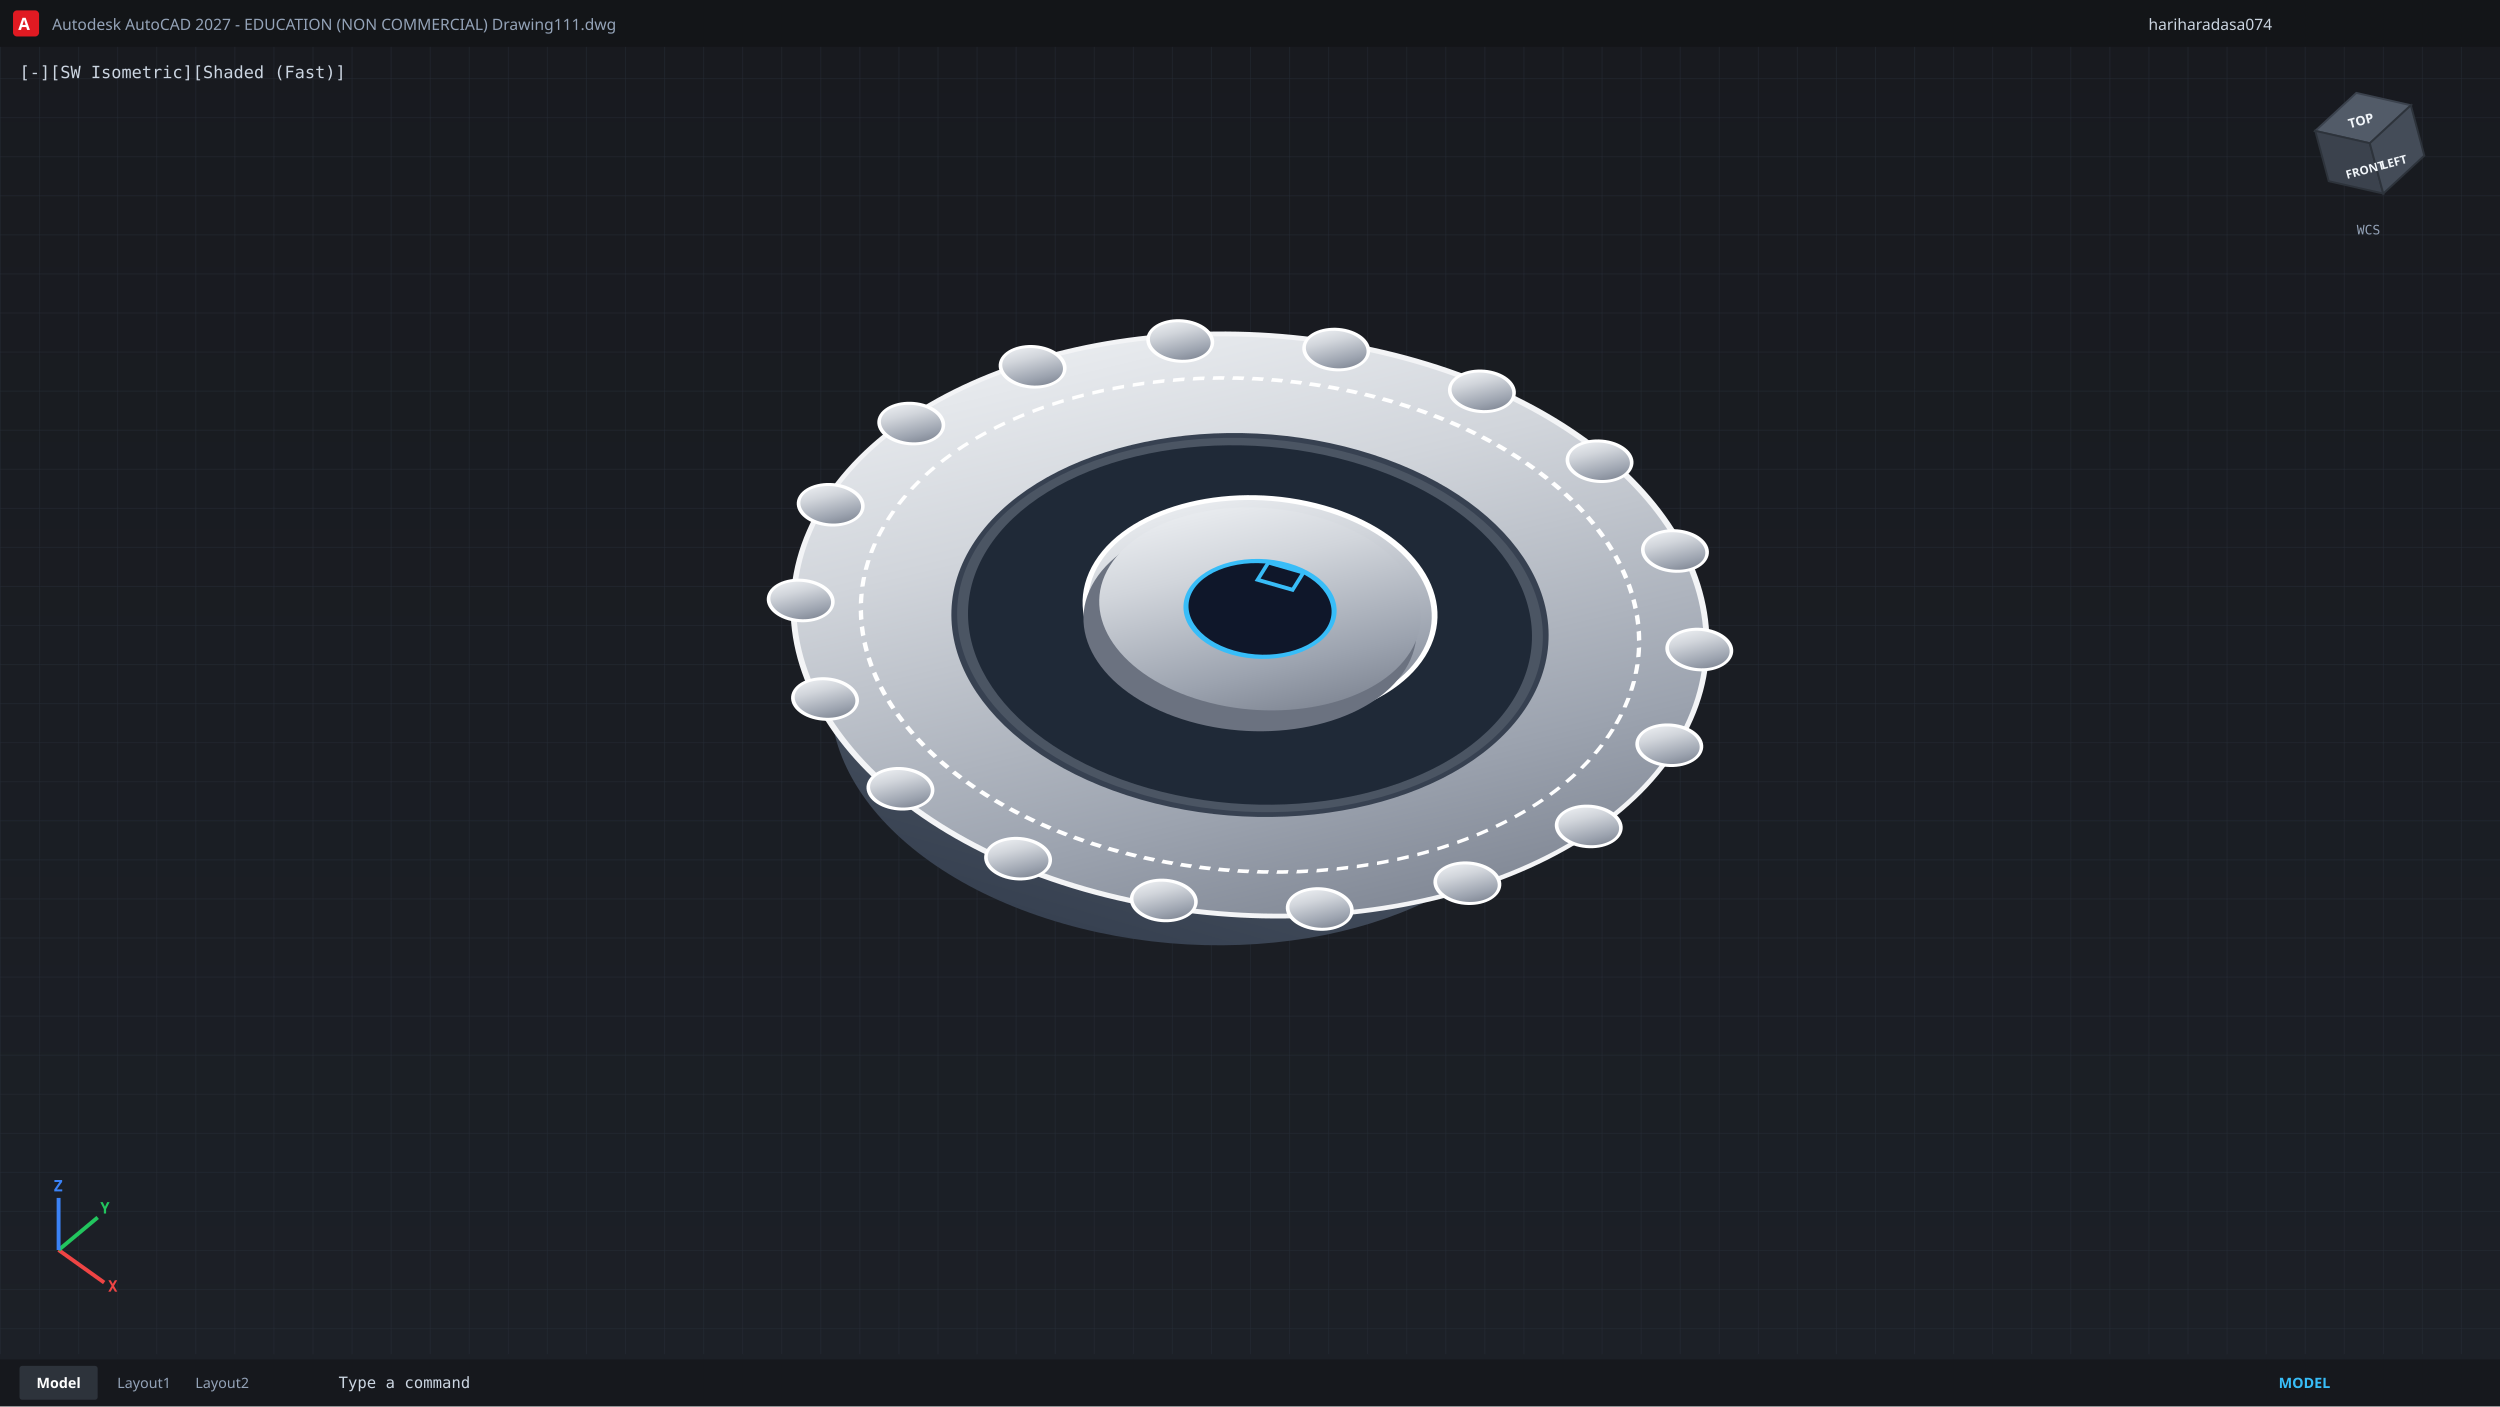
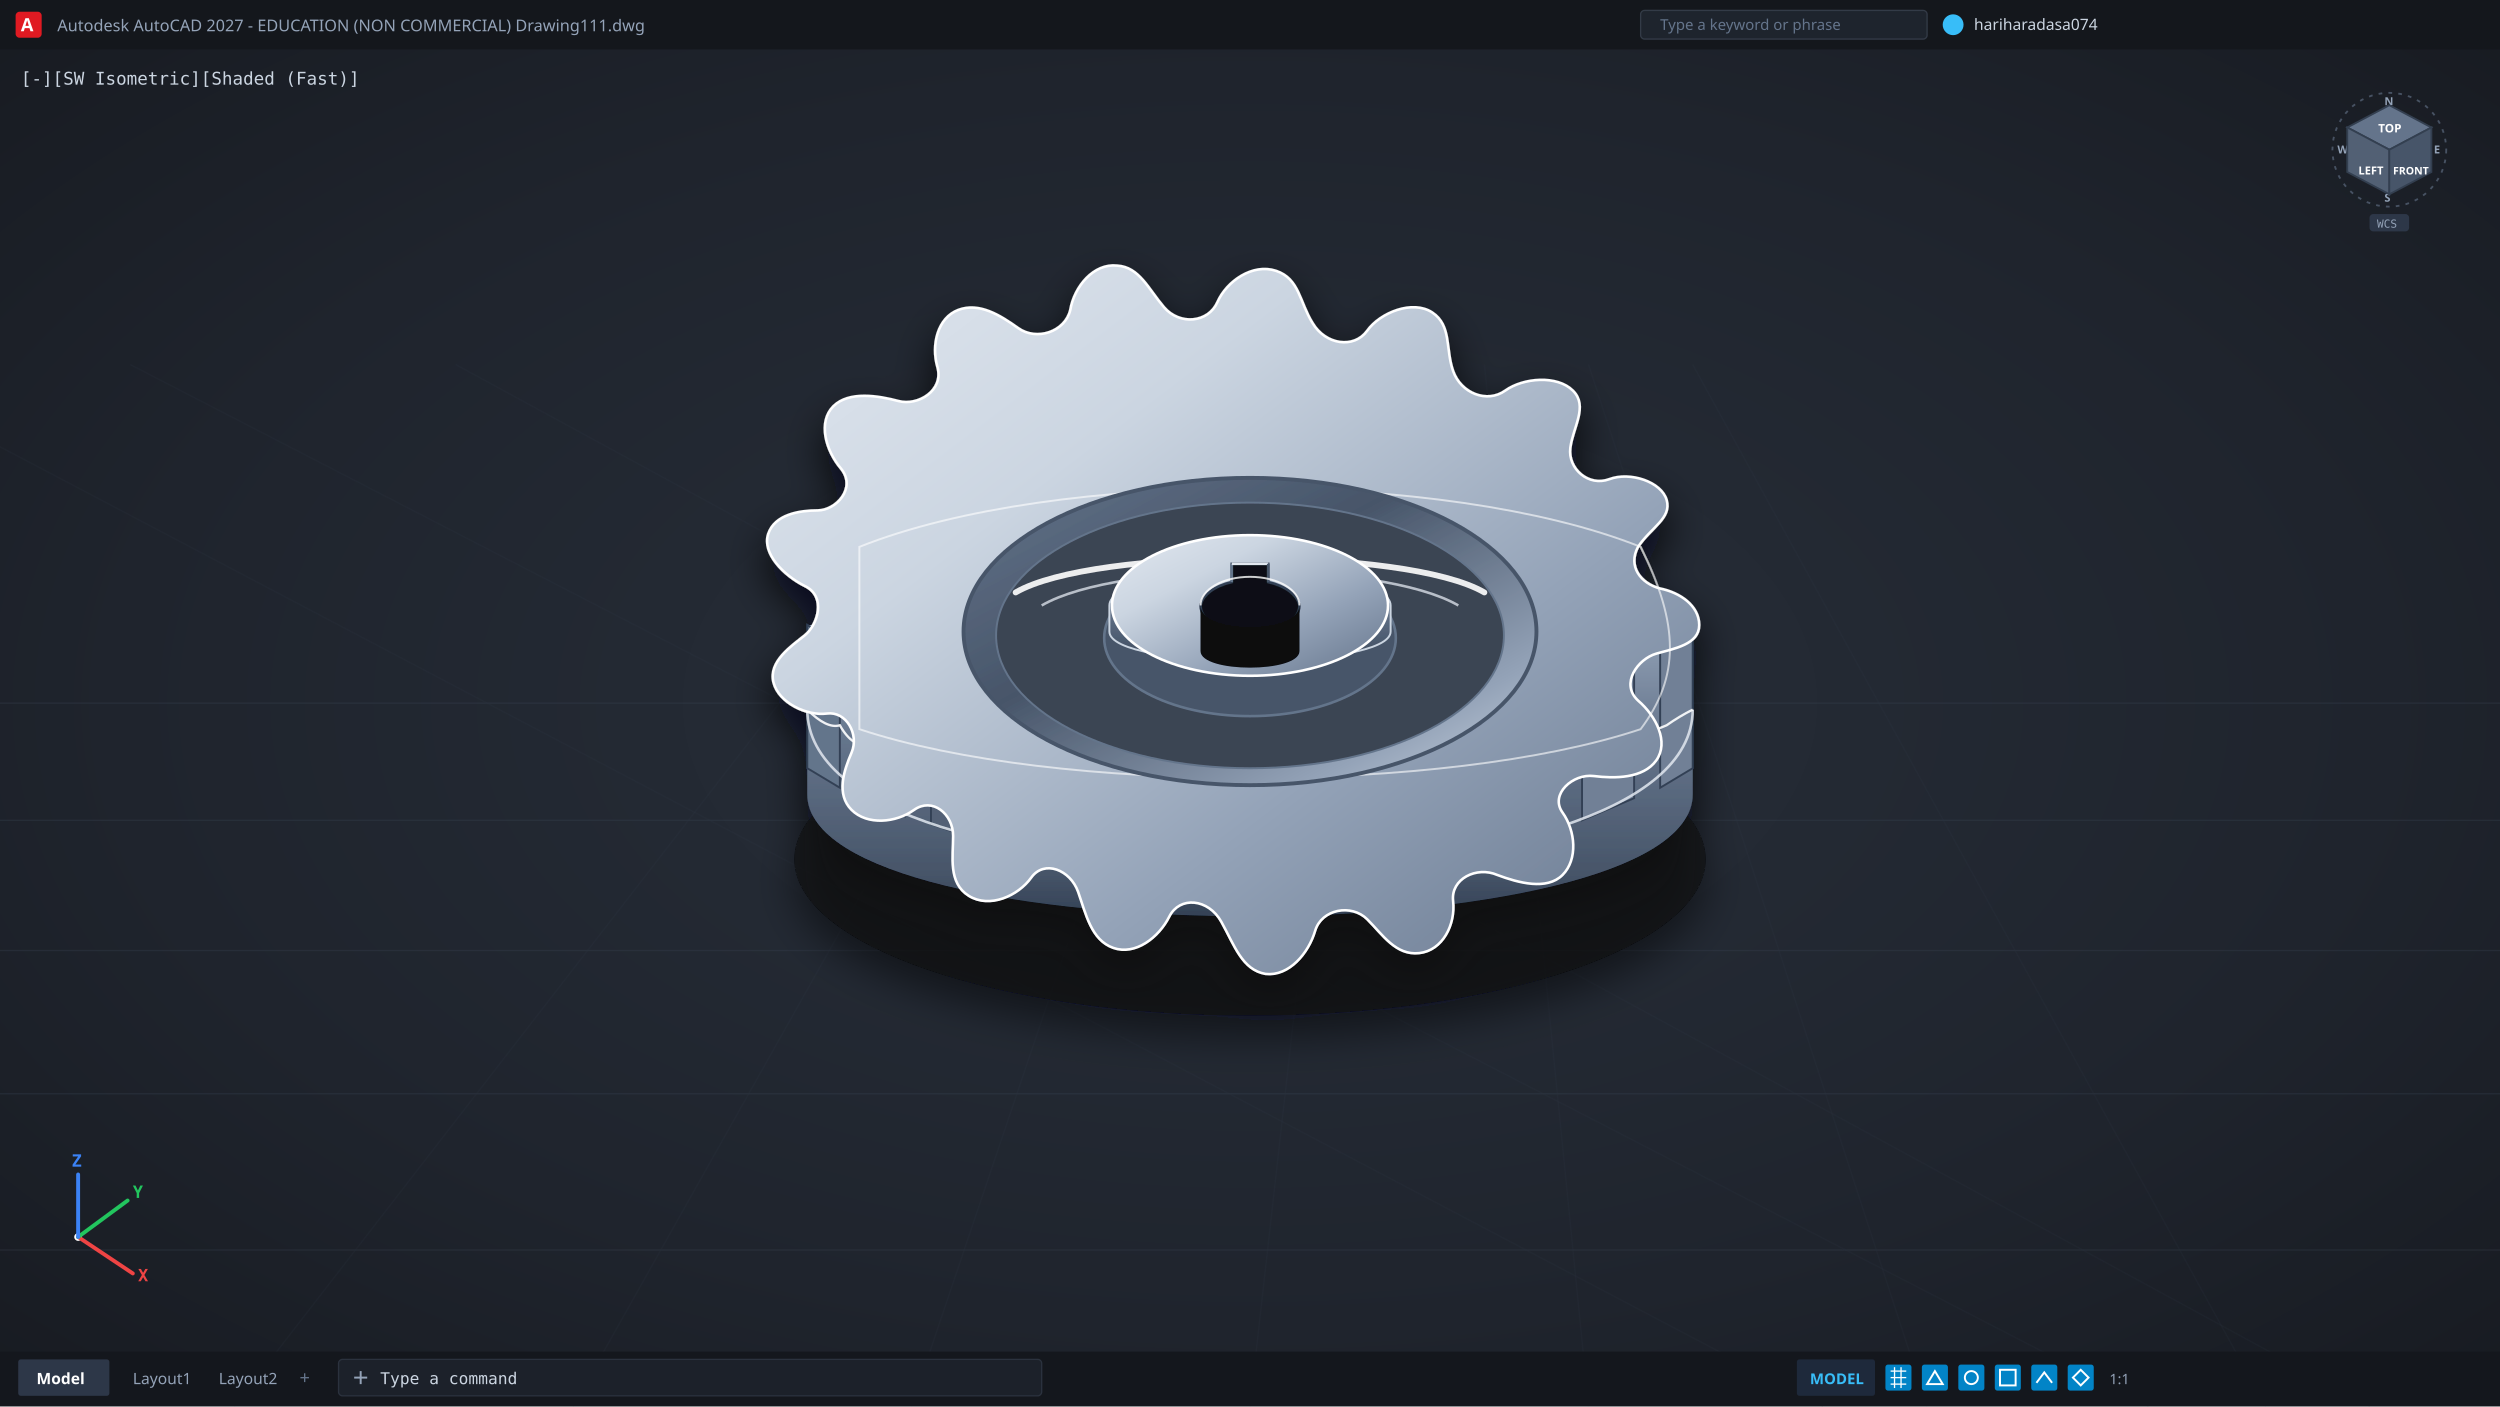
<svg xmlns="http://www.w3.org/2000/svg" width="1920" height="1080" viewBox="0 0 1920 1080">
  <defs>
-     <linearGradient id="bg" x1="0" y1="0" x2="0" y2="1">
-       <stop offset="0%" stop-color="#181a1f" />
-       <stop offset="100%" stop-color="#1c2027" />
+     <radialGradient id="acadBg451" cx="50%" cy="50%" r="75%">
+       <stop offset="0%" stop-color="#282f3a" />
+       <stop offset="60%" stop-color="#1f242d" />
+       <stop offset="100%" stop-color="#16191f" />
+     </radialGradient>
+     <linearGradient id="gearShadedTop" x1="0%" y1="0%" x2="100%" y2="100%">
+       <stop offset="0%" stop-color="#e2e8f0" />
+       <stop offset="30%" stop-color="#cbd5e1" />
+       <stop offset="65%" stop-color="#94a3b8" />
+       <stop offset="100%" stop-color="#64748b" />
    </linearGradient>
-     <linearGradient id="gearTop" x1="0" y1="0" x2="1" y2="1">
-       <stop offset="0%" stop-color="#f8fafc" />
-       <stop offset="35%" stop-color="#d1d5db" />
-       <stop offset="70%" stop-color="#9ca3af" />
-       <stop offset="100%" stop-color="#6b7280" />
+     <linearGradient id="gearFlankShade" x1="0%" y1="0%" x2="0%" y2="100%">
+       <stop offset="0%" stop-color="#94a3b8" />
+       <stop offset="40%" stop-color="#64748b" />
+       <stop offset="85%" stop-color="#475569" />
+       <stop offset="100%" stop-color="#334155" />
    </linearGradient>
-     <linearGradient id="gearFlank" x1="0" y1="0" x2="0" y2="1">
-       <stop offset="0%" stop-color="#6b7280" />
-       <stop offset="50%" stop-color="#4b5563" />
-       <stop offset="100%" stop-color="#374151" />
+     <linearGradient id="webTrough" x1="0%" y1="0%" x2="100%" y2="100%">
+       <stop offset="0%" stop-color="#64748b" />
+       <stop offset="40%" stop-color="#475569" />
+       <stop offset="80%" stop-color="#94a3b8" />
+       <stop offset="100%" stop-color="#cbd5e1" />
    </linearGradient>
-     <pattern id="grid" width="30" height="30" patternUnits="userSpaceOnUse">
-       <path d="M 30 0 L 0 0 0 30" fill="none" stroke="#2a303c" stroke-width="0.7" />
-     </pattern>
+     <filter id="gearShadow" x="-20%" y="-20%" width="140%" height="140%">
+       <feDropShadow dx="0" dy="16" stdDeviation="16" flood-color="#05070a" flood-opacity="0.8" />
+     </filter>
  </defs>
-   <rect width="1920" height="1080" fill="url(#bg)" />
-   <rect width="1920" height="1040" fill="url(#grid)" opacity="0.8" />
-   <rect width="1920" height="36" fill="#131518" />
-   <rect x="10" y="8" width="20" height="20" rx="3" fill="#e01a22" />
-   <text x="14" y="23" fill="#ffffff" font-family="sans-serif" font-size="13" font-weight="bold">A</text>
-   <text x="40" y="23" fill="#94a3b8" font-family="Segoe UI, sans-serif" font-size="12">Autodesk AutoCAD 2027 - EDUCATION (NON COMMERCIAL)  Drawing111.dwg</text>
-   <text x="1650" y="23" fill="#cbd5e1" font-family="Segoe UI, sans-serif" font-size="12">hariharadasa074</text>
-   <text x="15" y="60" fill="#cbd5e1" font-family="Consolas, monospace" font-size="13">[-][SW Isometric][Shaded (Fast)]</text>
-   <g transform="translate(1820, 110) rotate(-15)">
-     <polygon points="0,-40 38,-20 0,0 -38,-20" fill="#525b68" stroke="#3b424d" stroke-width="1.5" />
-     <polygon points="-38,-20 0,0 0,40 -38,20" fill="#3b424d" stroke="#2d333b" stroke-width="1.5" />
-     <polygon points="0,0 38,-20 38,20 0,40" fill="#444c58" stroke="#2d333b" stroke-width="1.5" />
-     <text x="-12" y="-15" fill="#f1f5f9" font-family="Segoe UI, sans-serif" font-size="10" font-weight="bold">TOP</text>
-     <text x="-24" y="22" fill="#f1f5f9" font-family="Segoe UI, sans-serif" font-size="9" font-weight="bold">FRONT</text>
-     <text x="4" y="22" fill="#f1f5f9" font-family="Segoe UI, sans-serif" font-size="9" font-weight="bold">LEFT</text>
+   <rect width="1920" height="1080" fill="url(#acadBg451)" />
+   <g opacity="0.32" stroke="#384353" stroke-width="1">
+     <path d="M 0 540 L 1920 540 M 0 630 L 1920 630 M 0 730 L 1920 730 M 0 840 L 1920 840 M 0 960 L 1920 960" />
+     <path d="M 180 1080 L 800 280 M 440 1080 L 890 280 M 700 1080 L 970 280 M 960 1080 L 1050 280 M 1220 1080 L 1140 280 M 1480 1080 L 1220 280 M 1740 1080 L 1300 280" stroke-opacity="0.35" />
+     <path d="M 100 280 L 1650 1080 M 350 280 L 1820 1080 M -120 280 L 1400 1080" stroke-opacity="0.35" />
  </g>
-   <text x="1810" y="180" fill="#94a3b8" font-family="Consolas, monospace" font-size="10">WCS</text>
-   <g transform="translate(45, 960)">
-     <line x1="0" y1="0" x2="35" y2="25" stroke="#ef4444" stroke-width="3" />
-     <text x="38" y="32" fill="#ef4444" font-family="Consolas, monospace" font-weight="bold" font-size="12">X</text>
-     <line x1="0" y1="0" x2="30" y2="-25" stroke="#22c55e" stroke-width="3" />
-     <text x="32" y="-28" fill="#22c55e" font-family="Consolas, monospace" font-weight="bold" font-size="12">Y</text>
-     <line x1="0" y1="0" x2="0" y2="-40" stroke="#3b82f6" stroke-width="3" />
-     <text x="-4" y="-45" fill="#3b82f6" font-family="Consolas, monospace" font-weight="bold" font-size="12">Z</text>
+   <rect width="1920" height="38" fill="#14171c" />
+   <rect x="12" y="9" width="20" height="20" rx="3" fill="#e01a22" />
+   <text x="16" y="24" fill="#ffffff" font-family="Segoe UI, sans-serif" font-size="14" font-weight="bold">A</text>
+   <text x="44" y="24" fill="#94a3b8" font-family="Segoe UI, sans-serif" font-size="12.5">Autodesk AutoCAD 2027 - EDUCATION (NON COMMERCIAL)  Drawing111.dwg</text>
+   <rect x="1260" y="8" width="220" height="22" rx="3" fill="#1e242d" stroke="#333b47" stroke-width="1" />
+   <text x="1275" y="23" fill="#64748b" font-family="Segoe UI, sans-serif" font-size="11.5">Type a keyword or phrase</text>
+   <circle cx="1500" cy="19" r="8" fill="#38bdf8" />
+   <text x="1516" y="23" fill="#cbd5e1" font-family="Segoe UI, sans-serif" font-size="12">hariharadasa074</text>
+   <text x="16" y="65" fill="#cbd5e1" font-family="Consolas, monospace" font-size="13.5">[-][SW Isometric][Shaded (Fast)]</text>
+   <g transform="translate(1835, 115) scale(0.95)">
+     <ellipse cx="0" cy="0" rx="46" ry="46" fill="none" stroke="#475263" stroke-width="1.5" stroke-dasharray="3 5" />
+     <text x="-4" y="-36" fill="#94a3b8" font-family="Segoe UI, sans-serif" font-size="9" font-weight="bold">N</text>
+     <text x="36" y="3" fill="#94a3b8" font-family="Segoe UI, sans-serif" font-size="9" font-weight="bold">E</text>
+     <text x="-4" y="42" fill="#94a3b8" font-family="Segoe UI, sans-serif" font-size="9" font-weight="bold">S</text>
+     <text x="-42" y="3" fill="#94a3b8" font-family="Segoe UI, sans-serif" font-size="9" font-weight="bold">W</text>
+     <polygon points="0,-36 34,-18 0,0 -34,-18" fill="#64748b" stroke="#333f50" stroke-width="1.5" />
+     <polygon points="-34,-18 0,0 0,36 -34,18" fill="#526074" stroke="#333f50" stroke-width="1.5" />
+     <polygon points="0,0 34,-18 34,18 0,36" fill="#475569" stroke="#333f50" stroke-width="1.5" />
+     <text x="-9" y="-14" fill="#ffffff" font-family="Segoe UI, sans-serif" font-size="9.5" font-weight="bold">TOP</text>
+     <text x="-25" y="20" fill="#ffffff" font-family="Segoe UI, sans-serif" font-size="9" font-weight="bold">LEFT</text>
+     <text x="3" y="20" fill="#ffffff" font-family="Segoe UI, sans-serif" font-size="8.5" font-weight="bold">FRONT</text>
+     <rect x="-16" y="52" width="32" height="14" rx="3" fill="#2d3748" />
+     <text x="-10" y="63" fill="#94a3b8" font-family="Consolas, monospace" font-size="9">WCS</text>
  </g>
-   <g transform="translate(960, 480) rotate(16) skewX(-16)">
-     <g transform="translate(0, 80)">
-       <line x1="340.0" y1="-80.0" x2="340.0" y2="0.0" stroke="url(#gearFlank)" stroke-width="40" stroke-linecap="round" />
-       <line x1="319.5" y1="-1.3" x2="319.5" y2="78.7" stroke="url(#gearFlank)" stroke-width="40" stroke-linecap="round" />
-       <line x1="260.5" y1="67.8" x2="260.5" y2="147.8" stroke="url(#gearFlank)" stroke-width="40" stroke-linecap="round" />
-       <line x1="170.0" y1="119.2" x2="170.0" y2="199.2" stroke="url(#gearFlank)" stroke-width="40" stroke-linecap="round" />
-       <line x1="59.0" y1="146.5" x2="59.0" y2="226.5" stroke="url(#gearFlank)" stroke-width="40" stroke-linecap="round" />
-       <line x1="-59.0" y1="146.5" x2="-59.0" y2="226.5" stroke="url(#gearFlank)" stroke-width="40" stroke-linecap="round" />
-       <line x1="-170.0" y1="119.2" x2="-170.0" y2="199.2" stroke="url(#gearFlank)" stroke-width="40" stroke-linecap="round" />
-       <line x1="-260.5" y1="67.8" x2="-260.5" y2="147.8" stroke="url(#gearFlank)" stroke-width="40" stroke-linecap="round" />
-       <line x1="-319.5" y1="-1.3" x2="-319.5" y2="78.7" stroke="url(#gearFlank)" stroke-width="40" stroke-linecap="round" />
-       <line x1="-340.0" y1="-80.0" x2="-340.0" y2="0.0" stroke="url(#gearFlank)" stroke-width="40" stroke-linecap="round" />
-       <line x1="-319.5" y1="-158.7" x2="-319.5" y2="-78.7" stroke="url(#gearFlank)" stroke-width="40" stroke-linecap="round" />
-       <line x1="-260.5" y1="-227.8" x2="-260.5" y2="-147.8" stroke="url(#gearFlank)" stroke-width="40" stroke-linecap="round" />
-       <line x1="-170.0" y1="-279.2" x2="-170.0" y2="-199.2" stroke="url(#gearFlank)" stroke-width="40" stroke-linecap="round" />
-       <line x1="-59.0" y1="-306.5" x2="-59.0" y2="-226.5" stroke="url(#gearFlank)" stroke-width="40" stroke-linecap="round" />
-       <line x1="59.0" y1="-306.5" x2="59.0" y2="-226.5" stroke="url(#gearFlank)" stroke-width="40" stroke-linecap="round" />
-       <line x1="170.0" y1="-279.2" x2="170.0" y2="-199.2" stroke="url(#gearFlank)" stroke-width="40" stroke-linecap="round" />
-       <line x1="260.5" y1="-227.8" x2="260.5" y2="-147.8" stroke="url(#gearFlank)" stroke-width="40" stroke-linecap="round" />
-       <line x1="319.5" y1="-158.7" x2="319.5" y2="-78.7" stroke="url(#gearFlank)" stroke-width="40" stroke-linecap="round" />
-       <ellipse cx="0" cy="0" rx="270" ry="180" fill="url(#gearFlank)" />
+   <g transform="translate(60, 950)">
+     <circle cx="0" cy="0" r="3" fill="#ffffff" />
+     <line x1="0" y1="0" x2="42" y2="28" stroke="#ef4444" stroke-width="3" stroke-linecap="round" />
+     <text x="46" y="34" fill="#ef4444" font-family="Consolas, monospace" font-weight="bold" font-size="13">X</text>
+     <line x1="0" y1="0" x2="38" y2="-28" stroke="#22c55e" stroke-width="3" stroke-linecap="round" />
+     <text x="42" y="-30" fill="#22c55e" font-family="Consolas, monospace" font-weight="bold" font-size="13">Y</text>
+     <line x1="0" y1="0" x2="0" y2="-48" stroke="#3b82f6" stroke-width="3" stroke-linecap="round" />
+     <text x="-5" y="-54" fill="#3b82f6" font-family="Consolas, monospace" font-weight="bold" font-size="13">Z</text>
+   </g>
+   <g transform="translate(960, 480)" filter="url(#gearShadow)">
+     <ellipse cx="0" cy="180" rx="350" ry="120" fill="#07090d" opacity="0.6" />
+     <g transform="translate(0, 75)">
+       <path d="M -340 -75 L -340 55 C -340 180 340 180 340 55 L 340 -75 Z" fill="url(#gearFlankShade)" />
+       <g fill="#475569" stroke="#334155" stroke-width="1.5">
+         <path d="M -340 -75 L -340 35 L -315 50 L -315 -60 Z" fill="#64748b" />
+         <path d="M -300 -60 L -300 58 L -265 72 L -265 -45 Z" fill="#526074" />
+         <path d="M -245 -48 L -245 78 L -195 95 L -195 -32 Z" fill="#526074" />
+         <path d="M -170 -35 L -170 102 L -115 116 L -115 -20 Z" fill="#475569" />
+         <path d="M -85 -22 L -85 120 L -25 125 L -25 -10 Z" fill="#475569" />
+         <path d="M 5 -10 L 5 125 L 65 122 L 65 -18 Z" fill="#526074" />
+         <path d="M 95 -18 L 95 118 L 150 105 L 150 -30 Z" fill="#64748b" />
+         <path d="M 180 -32 L 180 98 L 230 82 L 230 -45 Z" fill="#64748b" />
+         <path d="M 255 -48 L 255 75 L 295 58 L 295 -60 Z" fill="#718096" />
+         <path d="M 315 -60 L 315 50 L 340 35 L 340 -75 Z" fill="#718096" />
+       </g>
+       <path d="M -340 -10 C -340 70 -180 110 0 110 C 180 110 340 70 340 -10" fill="none" stroke="#e2e8f0" stroke-width="2" opacity="0.85" />
+       <path d="M -340 -10 Q -325 5 -315 2 Q -305 20 -290 18 Q -275 35 -255 34 Q -235 50 -210 50 Q -185 65 -160 65 Q -135 78 -105 80 Q -75 90 -45 92 Q -15 98 15 98 Q 45 95 75 90 Q 105 82 135 76 Q 165 65 190 58 Q 215 48 240 38 Q 265 26 285 18 Q 305 8 320 2 Q 330 -5 340 -10" fill="none" stroke="#ffffff" stroke-width="1.8" opacity="0.9" />
    </g>
-     <ellipse cx="0" cy="0" rx="340" ry="230" fill="url(#gearTop)" stroke="#f3f4f6" stroke-width="4" />
-     <ellipse cx="0" cy="0" rx="290" ry="195" fill="none" stroke="#ffffff" stroke-width="3" stroke-dasharray="8,6" />
-     <ellipse cx="335.0" cy="0.0" rx="24" ry="16" fill="url(#gearTop)" stroke="#ffffff" stroke-width="2.5" />
-     <ellipse cx="314.8" cy="77.0" rx="24" ry="16" fill="url(#gearTop)" stroke="#ffffff" stroke-width="2.5" />
-     <ellipse cx="256.6" cy="144.6" rx="24" ry="16" fill="url(#gearTop)" stroke="#ffffff" stroke-width="2.5" />
-     <ellipse cx="167.5" cy="194.9" rx="24" ry="16" fill="url(#gearTop)" stroke="#ffffff" stroke-width="2.5" />
-     <ellipse cx="58.2" cy="221.6" rx="24" ry="16" fill="url(#gearTop)" stroke="#ffffff" stroke-width="2.5" />
-     <ellipse cx="-58.2" cy="221.6" rx="24" ry="16" fill="url(#gearTop)" stroke="#ffffff" stroke-width="2.5" />
-     <ellipse cx="-167.5" cy="194.9" rx="24" ry="16" fill="url(#gearTop)" stroke="#ffffff" stroke-width="2.5" />
-     <ellipse cx="-256.6" cy="144.6" rx="24" ry="16" fill="url(#gearTop)" stroke="#ffffff" stroke-width="2.5" />
-     <ellipse cx="-314.8" cy="77.0" rx="24" ry="16" fill="url(#gearTop)" stroke="#ffffff" stroke-width="2.5" />
-     <ellipse cx="-335.0" cy="0.0" rx="24" ry="16" fill="url(#gearTop)" stroke="#ffffff" stroke-width="2.5" />
-     <ellipse cx="-314.8" cy="-77.0" rx="24" ry="16" fill="url(#gearTop)" stroke="#ffffff" stroke-width="2.5" />
-     <ellipse cx="-256.6" cy="-144.6" rx="24" ry="16" fill="url(#gearTop)" stroke="#ffffff" stroke-width="2.5" />
-     <ellipse cx="-167.5" cy="-194.9" rx="24" ry="16" fill="url(#gearTop)" stroke="#ffffff" stroke-width="2.5" />
-     <ellipse cx="-58.2" cy="-221.6" rx="24" ry="16" fill="url(#gearTop)" stroke="#ffffff" stroke-width="2.5" />
-     <ellipse cx="58.2" cy="-221.6" rx="24" ry="16" fill="url(#gearTop)" stroke="#ffffff" stroke-width="2.5" />
-     <ellipse cx="167.5" cy="-194.9" rx="24" ry="16" fill="url(#gearTop)" stroke="#ffffff" stroke-width="2.5" />
-     <ellipse cx="256.6" cy="-144.6" rx="24" ry="16" fill="url(#gearTop)" stroke="#ffffff" stroke-width="2.5" />
-     <ellipse cx="314.8" cy="-77.0" rx="24" ry="16" fill="url(#gearTop)" stroke="#ffffff" stroke-width="2.5" />
-     <ellipse cx="0" cy="0" rx="220" ry="150" fill="#4b5563" stroke="#374151" stroke-width="4" />
-     <ellipse cx="0" cy="0" rx="210" ry="142" fill="#1f2937" />
-     <ellipse cx="0" cy="-14" rx="130" ry="88" fill="url(#gearTop)" stroke="#ffffff" stroke-width="4" />
-     <ellipse cx="0" cy="0" rx="124" ry="84" fill="#6b7280" />
-     <ellipse cx="0" cy="-14" rx="120" ry="80" fill="url(#gearTop)" />
-     <ellipse cx="0" cy="-14" rx="55" ry="38" fill="#0f172a" stroke="#38bdf8" stroke-width="3.5" />
-     <path d="M -14 -50 L 14 -50 L 14 -35 L -14 -35 Z" fill="#0f172a" stroke="#38bdf8" stroke-width="3" />
+     <path d="         M 345 0         C 345 -15 330 -25 315 -28         C 300 -32 290 -45 298 -60         C 308 -75 324 -82 320 -96         C 316 -110 292 -118 276 -112         C 260 -106 244 -120 246 -136         C 248 -152 260 -168 248 -180         C 236 -192 210 -190 196 -180         C 182 -170 162 -178 156 -195         C 150 -212 155 -230 140 -240         C 125 -250 100 -240 90 -226         C 80 -212 58 -215 48 -232         C 38 -248 38 -266 20 -272         C 2 -278 -18 -264 -25 -248         C -32 -232 -54 -230 -66 -244         C -78 -258 -85 -275 -102 -276         C -120 -278 -135 -260 -138 -242         C -142 -225 -164 -218 -178 -228         C -192 -238 -208 -248 -224 -242         C -240 -236 -245 -215 -240 -198         C -235 -180 -255 -168 -270 -172         C -285 -176 -308 -180 -320 -168         C -332 -156 -326 -134 -314 -120         C -302 -105 -318 -88 -332 -88         C -346 -88 -365 -85 -370 -70         C -375 -55 -358 -38 -342 -30         C -325 -22 -332 0 -342 8         C -352 16 -370 28 -366 44         C -362 60 -340 70 -325 68         C -310 66 -300 84 -306 98         C -312 112 -318 130 -306 142         C -294 154 -272 152 -258 142         C -244 132 -228 145 -228 162         C -228 178 -232 198 -216 208         C -200 218 -178 208 -168 194         C -158 180 -138 188 -132 205         C -126 222 -122 242 -105 248         C -88 254 -70 240 -62 224         C -54 208 -32 210 -22 228         C -12 246 -6 265 12 268         C 30 270 45 252 50 235         C 55 218 78 214 90 226         C 102 238 112 254 130 252         C 148 250 158 230 156 212         C 154 195 174 185 190 192         C 206 198 228 204 240 192         C 252 180 250 158 240 144         C 230 130 248 114 264 116         C 280 118 302 118 312 104         C 322 90 312 70 298 58         C 284 45 298 26 312 22         C 326 18 345 15 345 0         Z       " fill="url(#gearShadedTop)" stroke="#ffffff" stroke-width="2" />
+     <path d="M -300 -60 C -150 -120 150 -120 300 -60 C 330 0 330 40 300 80 C 150 130 -150 130 -300 80 Z" fill="none" stroke="#ffffff" stroke-width="1.5" opacity="0.6" />
+     <ellipse cx="0" cy="5" rx="220" ry="118" fill="url(#webTrough)" stroke="#475569" stroke-width="3" />
+     <ellipse cx="0" cy="8" rx="195" ry="102" fill="#3b4452" stroke="#64748b" stroke-width="1.5" />
+     <path d="M -180 -25 C -120 -60 120 -60 180 -25" fill="none" stroke="#ffffff" stroke-width="4.5" stroke-linecap="round" opacity="0.9" />
+     <path d="M -160 -15 C -100 -50 100 -50 160 -15" fill="none" stroke="#e2e8f0" stroke-width="2" opacity="0.75" />
+     <ellipse cx="0" cy="10" rx="112" ry="60" fill="#475569" stroke="#64748b" stroke-width="2" />
+     <path d="M -108 5 L -108 -15 C -108 -48 108 -48 108 -15 L 108 5 C 108 35 -108 35 -108 5 Z" fill="url(#gearFlankShade)" stroke="#cbd5e1" stroke-width="1.5" />
+     <ellipse cx="0" cy="-15" rx="106" ry="54" fill="url(#gearShadedTop)" stroke="#ffffff" stroke-width="2" />
+     <g transform="translate(0, -15)">
+       <path d="           M -38 0            A 38 22 0 0 0 38 0            A 38 22 0 0 0 14 -18            L 14 -32            L -14 -32            L -14 -18            A 38 22 0 0 0 -38 0            Z         " fill="#0d1117" stroke="#334155" stroke-width="2" />
+       <path d="M -38 0 L -38 35 C -38 52 38 52 38 35 L 38 0 C 38 22 -38 22 -38 0 Z" fill="#07090e" />
+       <line x1="-14" y1="-18" x2="-14" y2="-32" stroke="#64748b" stroke-width="2" />
+       <line x1="-14" y1="-32" x2="14" y2="-32" stroke="#e2e8f0" stroke-width="2" />
+       <line x1="14" y1="-32" x2="14" y2="-18" stroke="#475569" stroke-width="2" />
+       <path d="M -38 0 A 38 22 0 0 1 38 0" fill="none" stroke="#ffffff" stroke-width="1.5" opacity="0.8" />
+     </g>
  </g>
-   <rect y="1044" width="1920" height="36" fill="#16181d" />
-   <rect x="15" y="1049" width="60" height="26" fill="#2d333b" rx="2" />
-   <text x="28" y="1066" fill="#ffffff" font-family="Segoe UI, sans-serif" font-size="11" font-weight="bold">Model</text>
-   <text x="90" y="1066" fill="#94a3b8" font-family="Segoe UI, sans-serif" font-size="11">Layout1</text>
-   <text x="150" y="1066" fill="#94a3b8" font-family="Segoe UI, sans-serif" font-size="11">Layout2</text>
-   <text x="260" y="1066" fill="#cbd5e1" font-family="Consolas, monospace" font-size="12">Type a command</text>
-   <text x="1750" y="1066" fill="#38bdf8" font-family="Segoe UI, sans-serif" font-size="11" font-weight="bold">MODEL</text>
+   <rect y="1038" width="1920" height="42" fill="#14171d" />
+   <g transform="translate(14, 1044)">
+     <rect x="0" y="0" width="70" height="28" fill="#2d3748" rx="2" />
+     <text x="14" y="19" fill="#ffffff" font-family="Segoe UI, sans-serif" font-size="12" font-weight="bold">Model</text>
+     <text x="88" y="19" fill="#94a3b8" font-family="Segoe UI, sans-serif" font-size="12">Layout1</text>
+     <text x="154" y="19" fill="#94a3b8" font-family="Segoe UI, sans-serif" font-size="12">Layout2</text>
+     <text x="216" y="19" fill="#64748b" font-family="Segoe UI, sans-serif" font-size="14">+</text>
+   </g>
+   <g transform="translate(260, 1044)">
+     <rect x="0" y="0" width="540" height="28" rx="3" fill="#1c212a" stroke="#2b323e" stroke-width="1" />
+     <path d="M 12 14 H 22 M 17 9 V 19" stroke="#94a3b8" stroke-width="1.5" />
+     <text x="32" y="19" fill="#cbd5e1" font-family="Consolas, monospace" font-size="12.5">Type a command</text>
+   </g>
+   <g transform="translate(1380, 1044)">
+     <rect x="0" y="0" width="60" height="28" fill="#1e293b" rx="2" />
+     <text x="10" y="19" fill="#38bdf8" font-family="Segoe UI, sans-serif" font-size="11.5" font-weight="bold">MODEL</text>
+     <rect x="68" y="4" width="20" height="20" rx="2" fill="#0284c7" />
+     <path d="M 72 9 H 84 M 72 14 H 84 M 72 19 H 84 M 75 6 V 22 M 80 6 V 22" stroke="#ffffff" stroke-width="1" />
+     <rect x="96" y="4" width="20" height="20" rx="2" fill="#0284c7" />
+     <path d="M 100 19 L 106 9 L 112 19 Z" fill="none" stroke="#ffffff" stroke-width="1.5" />
+     <rect x="124" y="4" width="20" height="20" rx="2" fill="#0284c7" />
+     <circle cx="134" cy="14" r="5" fill="none" stroke="#ffffff" stroke-width="1.5" />
+     <rect x="152" y="4" width="20" height="20" rx="2" fill="#0284c7" />
+     <rect x="156" y="8" width="12" height="12" fill="none" stroke="#ffffff" stroke-width="1.5" />
+     <rect x="180" y="4" width="20" height="20" rx="2" fill="#0284c7" />
+     <path d="M 184 18 L 190 10 L 196 18" stroke="#ffffff" stroke-width="1.5" fill="none" />
+     <rect x="208" y="4" width="20" height="20" rx="2" fill="#0284c7" />
+     <polygon points="218,8 224,14 218,20 212,14" fill="none" stroke="#ffffff" stroke-width="1.5" />
+     <text x="240" y="19" fill="#94a3b8" font-family="Segoe UI, sans-serif" font-size="11">1:1</text>
+   </g>
</svg>
